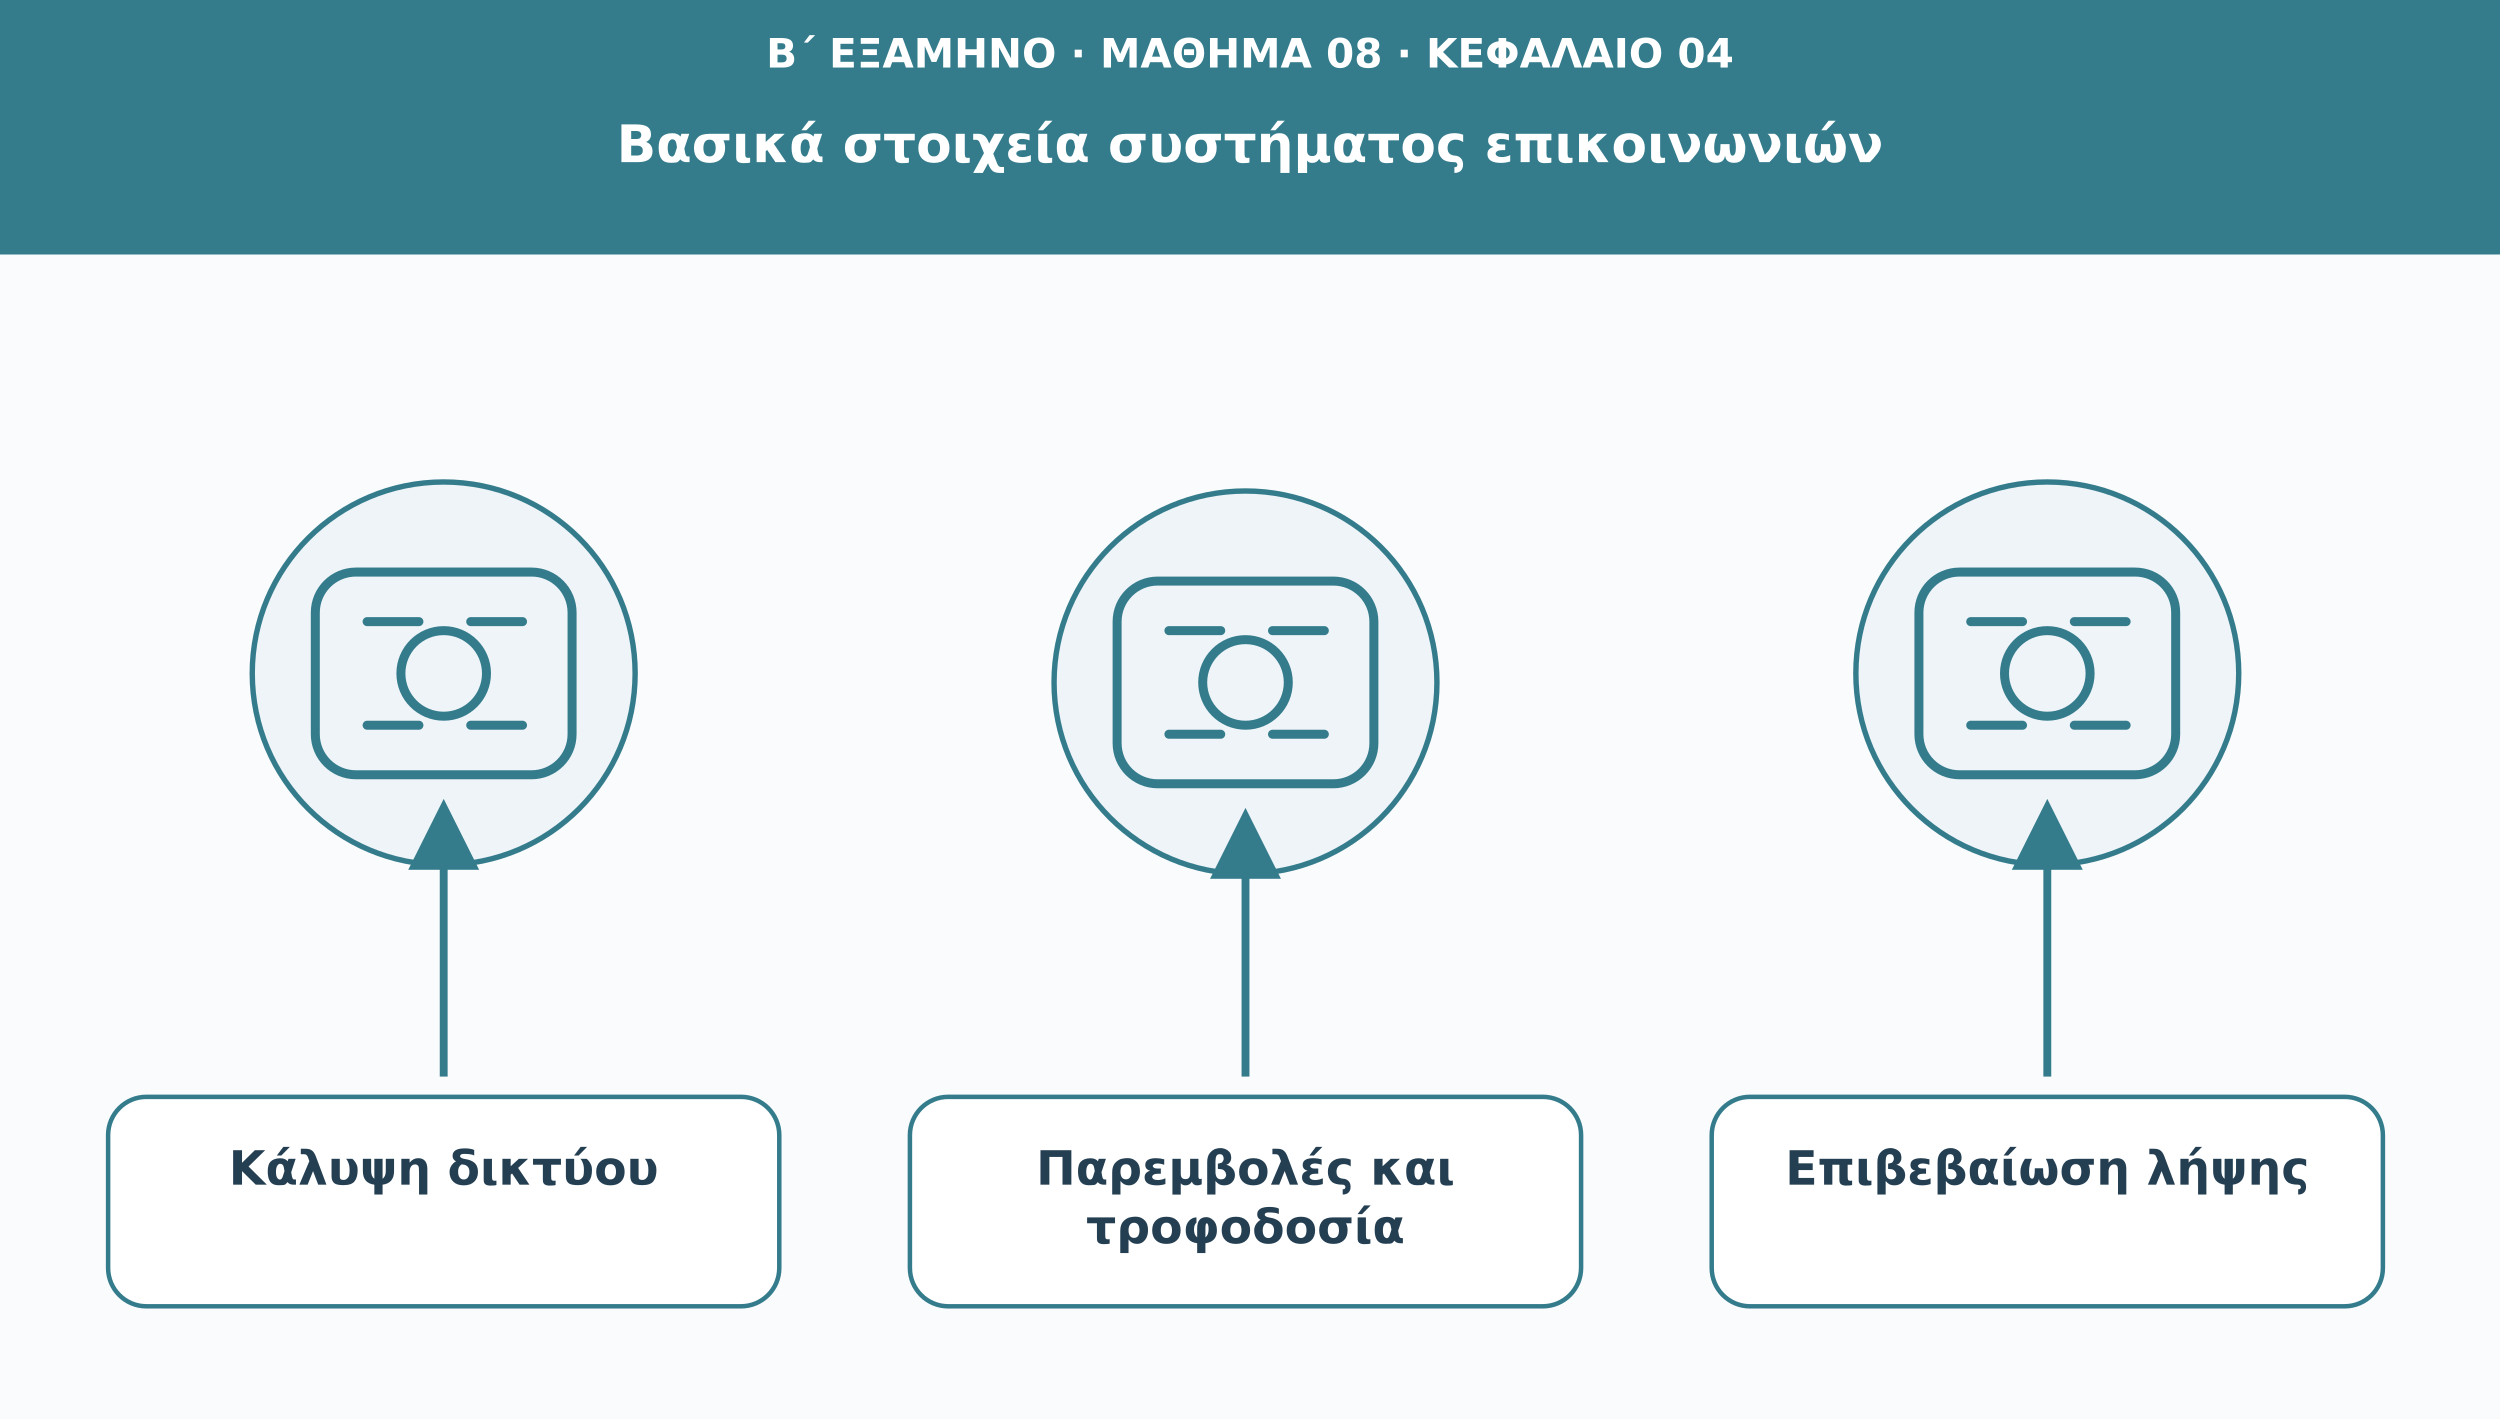
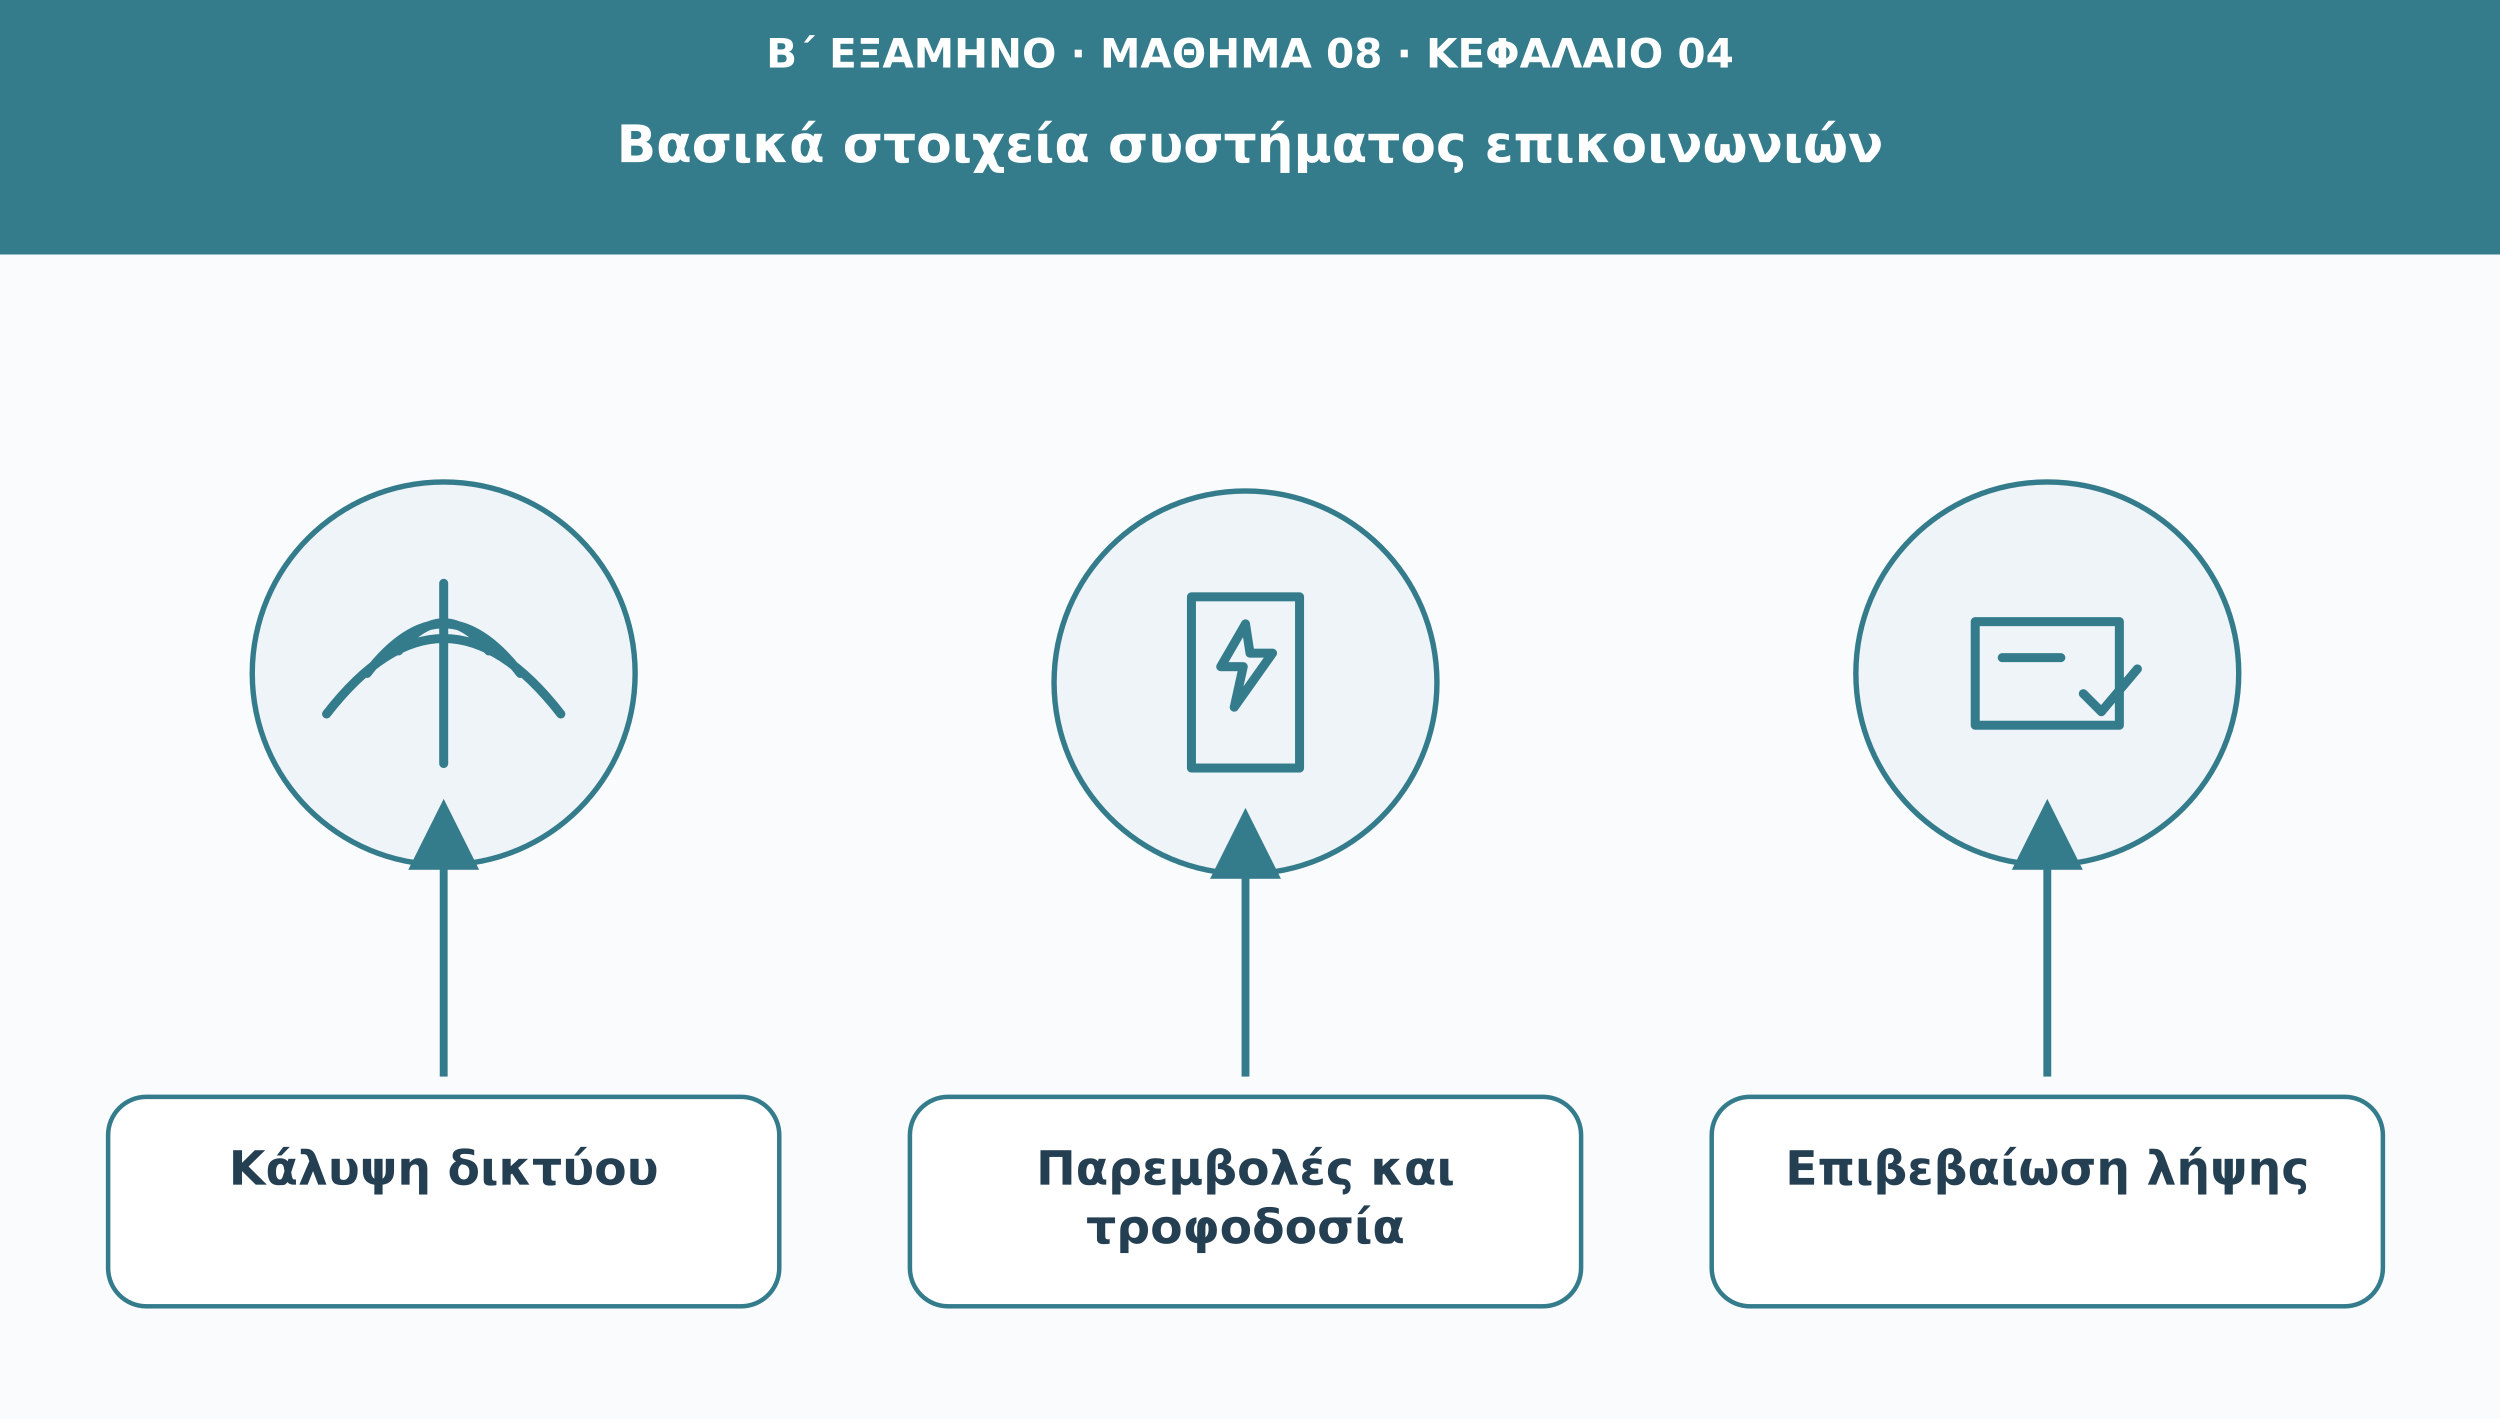
<svg xmlns="http://www.w3.org/2000/svg" viewBox="0 0 1110 630" role="img" aria-labelledby="t d">
  <defs>
    <marker id="arr" viewBox="0 0 10 10" markerWidth="9" markerHeight="9" refX="8" refY="5" orient="auto">
      <path d="M0 0L10 5L0 10Z" fill="#347c8c" />
    </marker>
  </defs>
  <rect width="1110" height="630" fill="#f9fbfd" />
  <rect width="1110" height="113" fill="#347c8c" />
  <text x="555" y="30" font-family="DejaVu Sans,Arial,sans-serif" font-size="18" fill="#ffffff" font-weight="690" text-anchor="middle">Β΄ ΕΞΑΜΗΝΟ · ΜΑΘΗΜΑ 08 · ΚΕΦΑΛΑΙΟ 04</text>
  <text x="555" y="72" font-family="DejaVu Sans,Arial,sans-serif" font-size="23" fill="#ffffff" font-weight="720" text-anchor="middle">Βασικά στοιχεία συστήματος επικοινωνιών</text>
  <circle cx="197" cy="299" r="85" fill="#eef4f8" stroke="#347c8c" stroke-width="2.4" />
  <g transform="translate(197 299)" fill="none" stroke="#347c8c" stroke-width="4" stroke-linecap="round" stroke-linejoin="round">
-     <rect x="-57" y="-45" width="114" height="90" rx="18" />
-     <circle r="19" />
-     <path d="M-34-23h23m23 0h23m-69 46h23m23 0h23" />
+     <path d="M0-40v80 M-20-10q20-25 40 0m-54 10q34-44 68 0 M-52 18q52-67 104 0" />
  </g>
  <path d="M197 478L197 361" stroke="#347c8c" stroke-width="3.5" marker-end="url(#arr)" />
  <rect x="48" y="487" width="298" height="93" rx="17" fill="#ffffff" stroke="#347c8c" stroke-width="2" />
  <text x="197" y="526" font-family="DejaVu Sans,Arial,sans-serif" font-size="21" fill="#253f52" font-weight="700" text-anchor="middle">Κάλυψη δικτύου</text>
  <circle cx="553" cy="303" r="85" fill="#eef4f8" stroke="#347c8c" stroke-width="2.4" />
  <g transform="translate(553 303)" fill="none" stroke="#347c8c" stroke-width="4" stroke-linecap="round" stroke-linejoin="round">
-     <rect x="-57" y="-45" width="114" height="90" rx="18" />
-     <circle r="19" />
-     <path d="M-34-23h23m23 0h23m-69 46h23m23 0h23" />
+     <path d="M-24-38h48v76h-48z M0-26l-11 19h10l-4 18 17-24H2z" />
  </g>
  <path d="M553 478L553 365" stroke="#347c8c" stroke-width="3.5" marker-end="url(#arr)" />
  <rect x="404" y="487" width="298" height="93" rx="17" fill="#ffffff" stroke="#347c8c" stroke-width="2" />
  <text x="553" y="526" font-family="DejaVu Sans,Arial,sans-serif" font-size="21" fill="#253f52" font-weight="700" text-anchor="middle">Παρεμβολές και</text>
  <text x="553" y="552" font-family="DejaVu Sans,Arial,sans-serif" font-size="21" fill="#253f52" font-weight="700" text-anchor="middle">τροφοδοσία</text>
  <circle cx="909" cy="299" r="85" fill="#eef4f8" stroke="#347c8c" stroke-width="2.4" />
  <g transform="translate(909 299)" fill="none" stroke="#347c8c" stroke-width="4" stroke-linecap="round" stroke-linejoin="round">
-     <rect x="-57" y="-45" width="114" height="90" rx="18" />
-     <circle r="19" />
-     <path d="M-34-23h23m23 0h23m-69 46h23m23 0h23" />
+     <path d="M-32-23h64v46h-64z M-20-7h26m10 16l8 8 16-19" />
  </g>
  <path d="M909 478L909 361" stroke="#347c8c" stroke-width="3.5" marker-end="url(#arr)" />
  <rect x="760" y="487" width="298" height="93" rx="17" fill="#ffffff" stroke="#347c8c" stroke-width="2" />
  <text x="909" y="526" font-family="DejaVu Sans,Arial,sans-serif" font-size="21" fill="#253f52" font-weight="700" text-anchor="middle">Επιβεβαίωση λήψης</text>
</svg>
